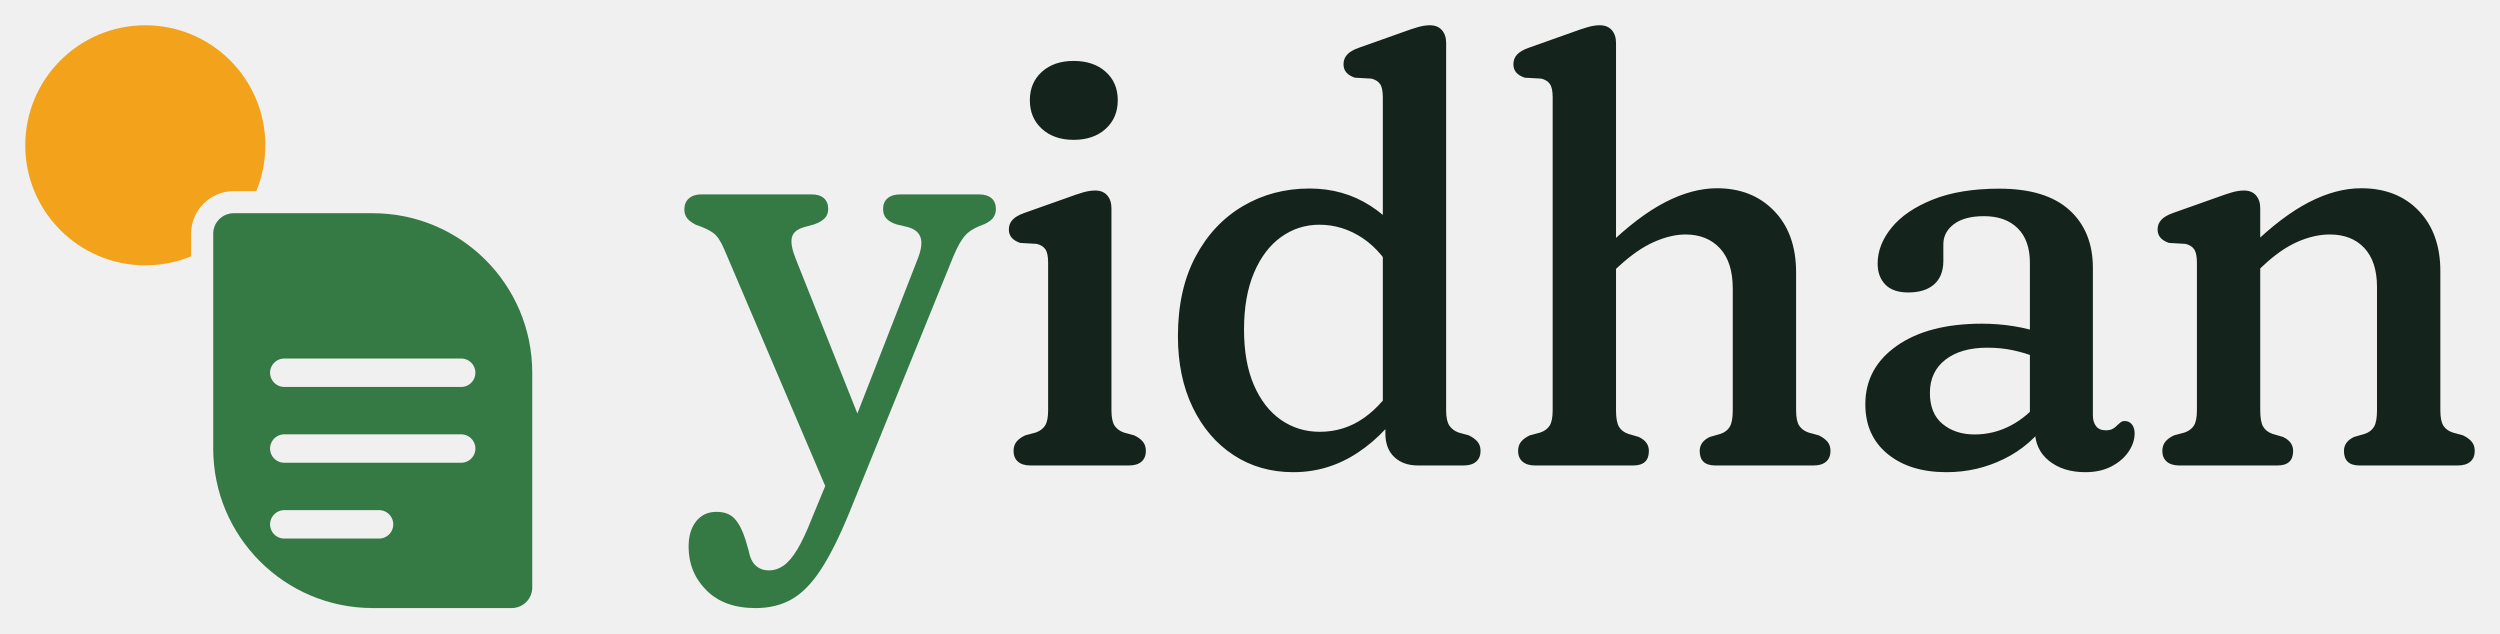
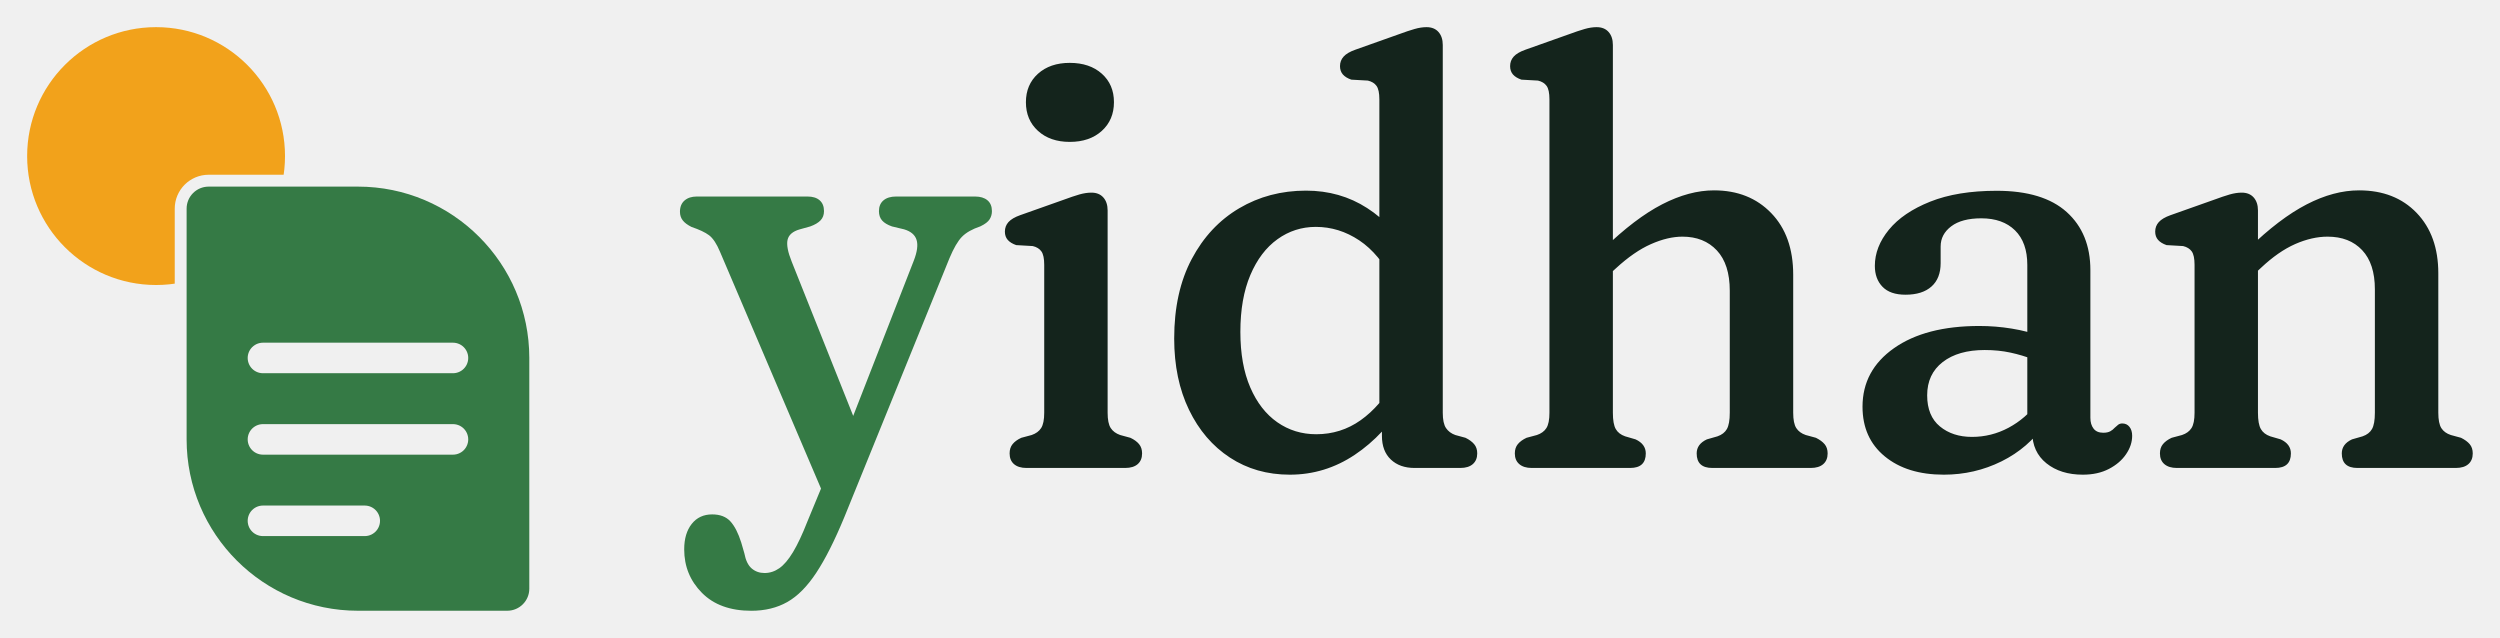
- <svg xmlns="http://www.w3.org/2000/svg" viewBox="18 14 395.73 100.26" role="img" aria-label="Yidhan">
+ <svg xmlns="http://www.w3.org/2000/svg" viewBox="24.25 20.25 368.41 94.01" role="img" aria-label="Yidhan">
  <defs>
    <mask id="lockup-sun" maskUnits="userSpaceOnUse" x="-10" y="-10" width="140" height="140">
      <rect x="-10" y="-10" width="140" height="140" fill="#fff" />
-       <path d="M55 47.75H77A25.25 25.25 0 0 1 102.25 73V107A3.25 3.25 0 0 1 99 110.25H77A25.25 25.25 0 0 1 51.75 85V51A3.25 3.25 0 0 1 55 47.75Z" fill="#000" stroke="#000" stroke-width="7" stroke-linejoin="round" />
+       <path d="M55 47.75H77A25.25 25.25 0 0 1 102.25 73V107A3.25 3.25 0 0 1 99 110.25H77A25.25 25.25 0 0 1 51.75 85V51A3.25 3.25 0 0 1 55 47.75Z" fill="#000" stroke="#000" stroke-width="3.5" stroke-linejoin="round" />
    </mask>
    <mask id="lockup-leaf" maskUnits="userSpaceOnUse" x="-10" y="-10" width="140" height="140">
      <rect x="-10" y="-10" width="140" height="140" fill="#fff" />
      <g stroke="#000" stroke-width="4.5" stroke-linecap="round">
        <path d="M63 73H91" />
        <path d="M63 85H91" />
        <path d="M63 97H78" />
      </g>
    </mask>
  </defs>
  <g mask="url(#lockup-sun)">
-     <circle cx="41" cy="37" r="19" fill="#F2A21B" />
+     <circle cx="47.25" cy="43.25" r="19" fill="#F2A21B" />
  </g>
  <path d="M55 47.75H77A25.25 25.25 0 0 1 102.25 73V107A3.25 3.25 0 0 1 99 110.25H77A25.25 25.25 0 0 1 51.75 85V51A3.25 3.25 0 0 1 55 47.75Z" fill="#357A45" mask="url(#lockup-leaf)" />
-   <g transform="translate(126.22 87.68) scale(0.04721)">
+   <g transform="translate(124.35 89.21) scale(0.04401)">
    <path fill="#357A45" d="M613.2 -97.1 495 116.8 136.3 -724.1Q119.2 -764.8 99.5 -779.4Q79.9 -793.9 41.2 -806.9Q20.6 -817.2 11.5 -829.2Q2.3 -841.1 2.3 -857.9Q2.3 -882.3 17.7 -895.6Q33.1 -908.9 58.8 -908.9H429.2Q455.7 -908.9 470.1 -896.2Q484.6 -883.6 484.6 -859.9Q484.6 -841.1 473.1 -829.1Q461.5 -817 438.5 -808.7L403 -798.8Q368.2 -788.7 362.6 -763.8Q357.1 -738.9 376.4 -691ZM429.1 179.1 496.7 15.6 540.2 -66.2 785.3 -694.2Q802.4 -738.2 794.6 -763.5Q786.8 -788.9 752.9 -799L712.4 -808.7Q689.9 -816.5 679.3 -828.5Q668.6 -840.6 668.6 -859.9Q668.6 -883.3 683.9 -896.1Q699.2 -908.9 726 -908.9H990.2Q1017 -908.9 1032 -896.2Q1046.9 -883.6 1046.9 -859.9Q1046.9 -844.8 1039.1 -832.5Q1031.4 -820.1 1008.2 -809Q967 -795.1 946.4 -773.9Q925.9 -752.8 904.7 -702.2L553.1 163.7Q504.3 281.9 458.9 350.7Q413.6 419.6 361.7 448.9Q309.8 478.2 241.2 478.2Q135.3 478.2 75.9 418.2Q16.5 358.2 16.5 272.5Q16.5 219.3 41.7 187.4Q66.9 155.5 110.2 155.5Q149.8 155.5 171.2 178.9Q192.6 202.4 207.5 249.7L217.8 285.3Q224.6 321.3 242.5 336.5Q260.4 351.8 285.5 351.8Q311.9 351.8 334.9 335.8Q357.9 319.8 380.8 281.9Q403.7 244 429.1 179.1Z" />
    <path fill="#14241C" d="M1434.3 -862.4V-184.9Q1434.3 -149.6 1444.7 -133.6Q1455.1 -117.7 1476.3 -110.3L1510.5 -101Q1529.2 -92.3 1539.5 -79.9Q1549.7 -67.6 1549.7 -48.7Q1549.7 -25.6 1535 -12.8Q1520.3 0 1493.1 0H1162.6Q1135.8 0 1120.9 -12.8Q1106.1 -25.6 1106.1 -48.7Q1106.1 -67.6 1116.2 -79.9Q1126.3 -92.3 1145.3 -101L1180 -110.3Q1201.5 -117.7 1211.7 -133.6Q1222 -149.6 1222 -184.9V-680.2Q1222 -712 1212.5 -725.2Q1203.1 -738.4 1183.6 -743L1128.2 -746.2Q1109.4 -752.7 1099.8 -763.7Q1090.3 -774.6 1090.3 -791.4Q1090.3 -809.9 1102.3 -823.3Q1114.4 -836.8 1141.7 -846.5L1285.9 -897.6Q1318.3 -909.6 1339.8 -915.8Q1361.3 -921.9 1379.9 -921.9Q1405.7 -921.9 1420 -905.7Q1434.3 -889.5 1434.3 -862.4ZM1307.5 -1091.8Q1241.6 -1091.8 1201.1 -1128.7Q1160.7 -1165.5 1160.7 -1224.6Q1160.7 -1283.5 1201.1 -1320Q1241.6 -1356.4 1307.5 -1356.4Q1374.3 -1356.4 1414.9 -1320.1Q1455.5 -1283.8 1455.5 -1224.9Q1455.5 -1165.5 1414.9 -1128.7Q1374.3 -1091.8 1307.5 -1091.8Z M2352.8 -175.8 2344.2 -186.4V-1234.3Q2344.2 -1266.1 2334.7 -1279.3Q2325.2 -1292.5 2305.7 -1297.1L2250.3 -1300.2Q2231.6 -1306.6 2222 -1317.6Q2212.4 -1328.7 2212.4 -1345.5Q2212.4 -1364 2224.5 -1377.4Q2236.5 -1390.9 2263.9 -1400.5L2408 -1451.7Q2440.5 -1463.7 2462 -1469.8Q2483.5 -1476 2502.1 -1476Q2527.9 -1476 2542.2 -1459.8Q2556.5 -1443.6 2556.5 -1416.4V-184.9Q2556.5 -149.6 2567.4 -133.5Q2578.3 -117.5 2598.5 -110.3L2632.6 -101Q2651.4 -91.8 2661.6 -79.7Q2671.9 -67.6 2671.9 -48.7Q2671.9 -25.9 2657.1 -12.9Q2642.4 0 2615.3 0H2462Q2412.4 0 2382.6 -28.3Q2352.8 -56.5 2352.8 -107.4ZM1657.2 -433.4Q1657.2 -588.9 1716 -699.7Q1774.7 -810.4 1874.8 -869.5Q1974.8 -928.6 2098.5 -928.6Q2212.8 -928.6 2303.2 -870.3Q2393.7 -812.1 2446.6 -711.4L2391.4 -624Q2344.6 -716.8 2277 -762Q2209.3 -807.2 2131.5 -807.2Q2060.4 -807.2 2003 -765.9Q1945.6 -724.7 1912.2 -646Q1878.8 -567.3 1878.8 -455.6Q1878.8 -346.2 1911.9 -269.7Q1945 -193.1 2002.5 -153Q2060 -112.9 2132.8 -112.9Q2215.3 -112.9 2281.6 -159.9Q2347.9 -206.9 2396.1 -292.6L2431.9 -226.9Q2361.1 -110.3 2261.6 -43.9Q2162.1 22.5 2044.3 22.5Q1931 22.5 1843.7 -34.8Q1756.4 -92 1706.8 -194.7Q1657.2 -297.4 1657.2 -433.4Z M3097 -632.6 3047.7 -688.7 3095.1 -734Q3200.5 -836.1 3291.1 -882.8Q3381.7 -929.5 3464.7 -929.5Q3582.8 -929.5 3656.3 -853.4Q3729.9 -777.4 3729.9 -647V-184.9Q3729.9 -149.4 3740.3 -133.4Q3750.7 -117.5 3771.9 -110.3L3806 -101Q3825 -91.6 3835.1 -79.6Q3845.2 -67.6 3845.2 -48.7Q3845.2 -25.6 3830.5 -12.8Q3815.8 0 3788.7 0H3459Q3406.7 0 3406.7 -48.7Q3406.7 -79.8 3440.8 -95.7L3476.4 -105.9Q3498.3 -113.5 3507.9 -130.4Q3517.5 -147.3 3517.5 -184.9V-593.5Q3517.5 -682 3474.4 -728.3Q3431.2 -774.5 3359.2 -774.5Q3310.1 -774.5 3253.8 -749.6Q3197.5 -724.8 3136.5 -668.7ZM3126.1 -1416.4V-184.9Q3126.1 -147.3 3135.7 -130.4Q3145.3 -113.5 3167.2 -105.9L3202.2 -95.7Q3236.3 -79.8 3236.3 -48.7Q3236.3 0 3184 0H2854.3Q2827.7 0 2812.8 -12.8Q2797.8 -25.6 2797.8 -48.7Q2797.8 -67.6 2807.9 -79.8Q2818 -92.1 2837 -101L2871.7 -110.3Q2893.2 -117.5 2903.4 -133.4Q2913.7 -149.4 2913.7 -184.9V-1234.3Q2913.7 -1266.1 2904.2 -1279.3Q2894.8 -1292.5 2875.3 -1297.1L2819.9 -1300.2Q2801.1 -1306.6 2791.5 -1317.6Q2782 -1328.7 2782 -1345.5Q2782 -1364 2794 -1377.4Q2806.1 -1390.9 2833.4 -1400.5L2977.6 -1451.7Q3010 -1463.7 3031.5 -1469.8Q3053 -1476 3071.6 -1476Q3097.5 -1476 3111.8 -1459.8Q3126.1 -1443.6 3126.1 -1416.4Z M4530.4 -119.7V-151L4513.8 -165.8V-679.6Q4513.8 -755.1 4472.7 -795.5Q4431.7 -835.9 4359.8 -835.9Q4294.5 -835.9 4259 -809.1Q4223.6 -782.3 4223.6 -741.7V-685.9Q4223.6 -634.8 4192.9 -607.5Q4162.3 -580.1 4105.9 -580.1Q4054.6 -580.1 4029 -606.6Q4003.3 -633.1 4003.3 -676.7Q4003.3 -740.3 4050.4 -797.8Q4097.5 -855.3 4188.6 -891.7Q4279.7 -928.1 4411.3 -928.1Q4566.8 -928.1 4645.9 -856.7Q4725 -785.3 4725 -662.1V-167.8Q4725 -145.7 4735.6 -131.8Q4746.2 -117.9 4768.1 -117.9Q4782.3 -117.9 4791.2 -122.6Q4800 -127.3 4806.6 -134.8Q4812.2 -140.3 4818 -144.7Q4823.8 -149 4831.8 -149Q4847 -149 4855.9 -137.6Q4864.9 -126.3 4864.9 -107.7Q4864.9 -76 4844.5 -46.1Q4824.2 -16.1 4787.1 3.2Q4750.1 22.5 4699.6 22.5Q4625.3 22.5 4577.8 -15.6Q4530.4 -53.7 4530.4 -119.7ZM3962 -205.2Q3962 -327 4067.6 -401.2Q4173.2 -475.4 4352.9 -475.4Q4407.8 -475.4 4461.3 -466.7Q4514.8 -457.9 4553.4 -443L4534 -363.3Q4497.1 -377.7 4457.1 -386.3Q4417.2 -394.9 4371 -394.9Q4282.6 -394.9 4230.6 -354.7Q4178.5 -314.4 4178.5 -243.2Q4178.5 -174.2 4221.1 -139.1Q4263.6 -104 4328.6 -104Q4393.6 -104 4451.1 -134.7Q4508.5 -165.4 4549.1 -219.5L4572.4 -147.5Q4517.7 -66.9 4427.6 -22.2Q4337.4 22.5 4234.2 22.5Q4111 22.5 4036.5 -38.8Q3962 -100 3962 -205.2Z M5286.1 -862.4V-184.9Q5286.1 -147.3 5295.8 -130.4Q5305.4 -113.5 5327.3 -105.9L5362.3 -95.7Q5396.4 -79.8 5396.4 -48.7Q5396.4 0 5344 0H5014.4Q4987.8 0 4972.8 -12.8Q4957.9 -25.6 4957.9 -48.7Q4957.9 -67.6 4968 -79.8Q4978.1 -92.1 4997.1 -101L5031.8 -110.3Q5053.3 -117.5 5063.5 -133.4Q5073.8 -149.4 5073.8 -184.9V-680.2Q5073.8 -712 5064.3 -725.2Q5054.8 -738.4 5035.4 -743L4980 -746.2Q4961.2 -752.7 4951.6 -763.7Q4942 -774.6 4942 -791.4Q4942 -809.9 4954.1 -823.3Q4966.2 -836.8 4993.5 -846.5L5137.7 -897.6Q5170.1 -909.6 5191.6 -915.8Q5213.1 -921.9 5231.7 -921.9Q5257.5 -921.9 5271.8 -905.7Q5286.1 -889.5 5286.1 -862.4ZM5257.1 -633.6 5207.7 -689.7 5255 -735.1Q5358.2 -835.5 5449.1 -882.5Q5539.9 -929.5 5624.8 -929.5Q5744.9 -929.5 5817.5 -854Q5890 -778.5 5890 -651.7V-184.9Q5890 -149.4 5900.2 -133.3Q5910.5 -117.3 5932 -110.3L5966.1 -101Q5985.1 -91.6 5995.2 -79.6Q6005.3 -67.6 6005.3 -48.7Q6005.3 -25.6 5990.6 -12.8Q5975.9 0 5948.7 0H5619.1Q5566.8 0 5566.8 -48.7Q5566.8 -79.8 5600.9 -95.7L5636.5 -105.9Q5658.4 -113.5 5668 -130.4Q5677.6 -147.3 5677.6 -184.9V-598.2Q5677.6 -683.9 5635.1 -729.2Q5592.6 -774.5 5519.3 -774.5Q5467.3 -774.5 5410.9 -749.8Q5354.5 -725 5295.8 -669.7Z" />
  </g>
</svg>
